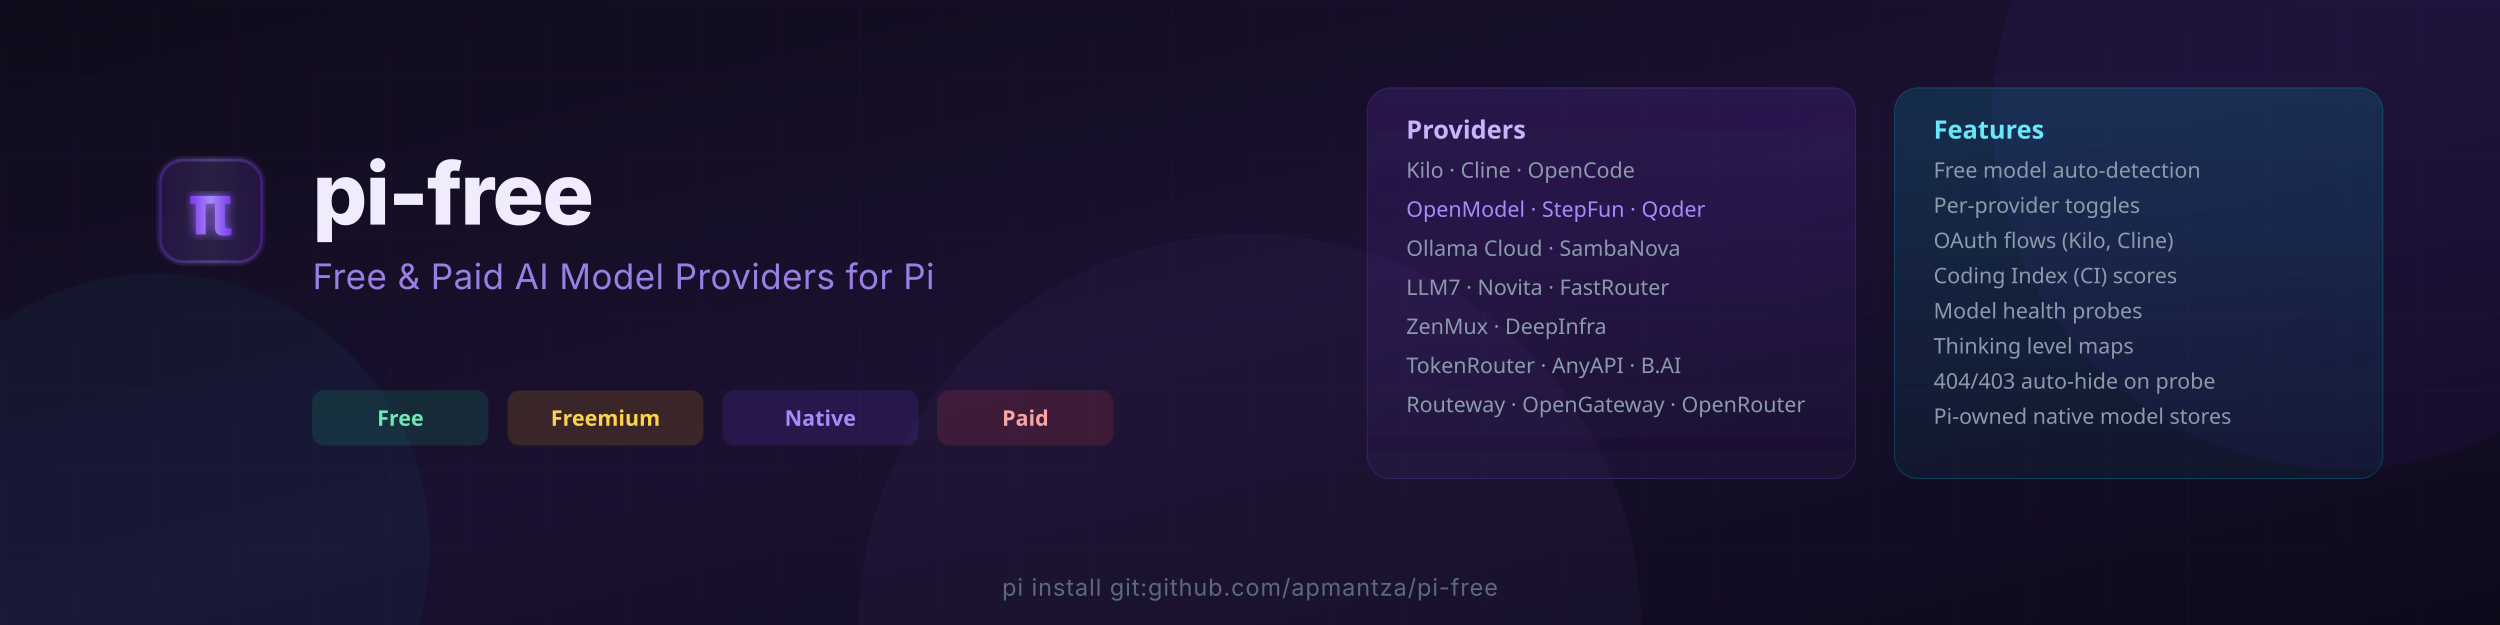
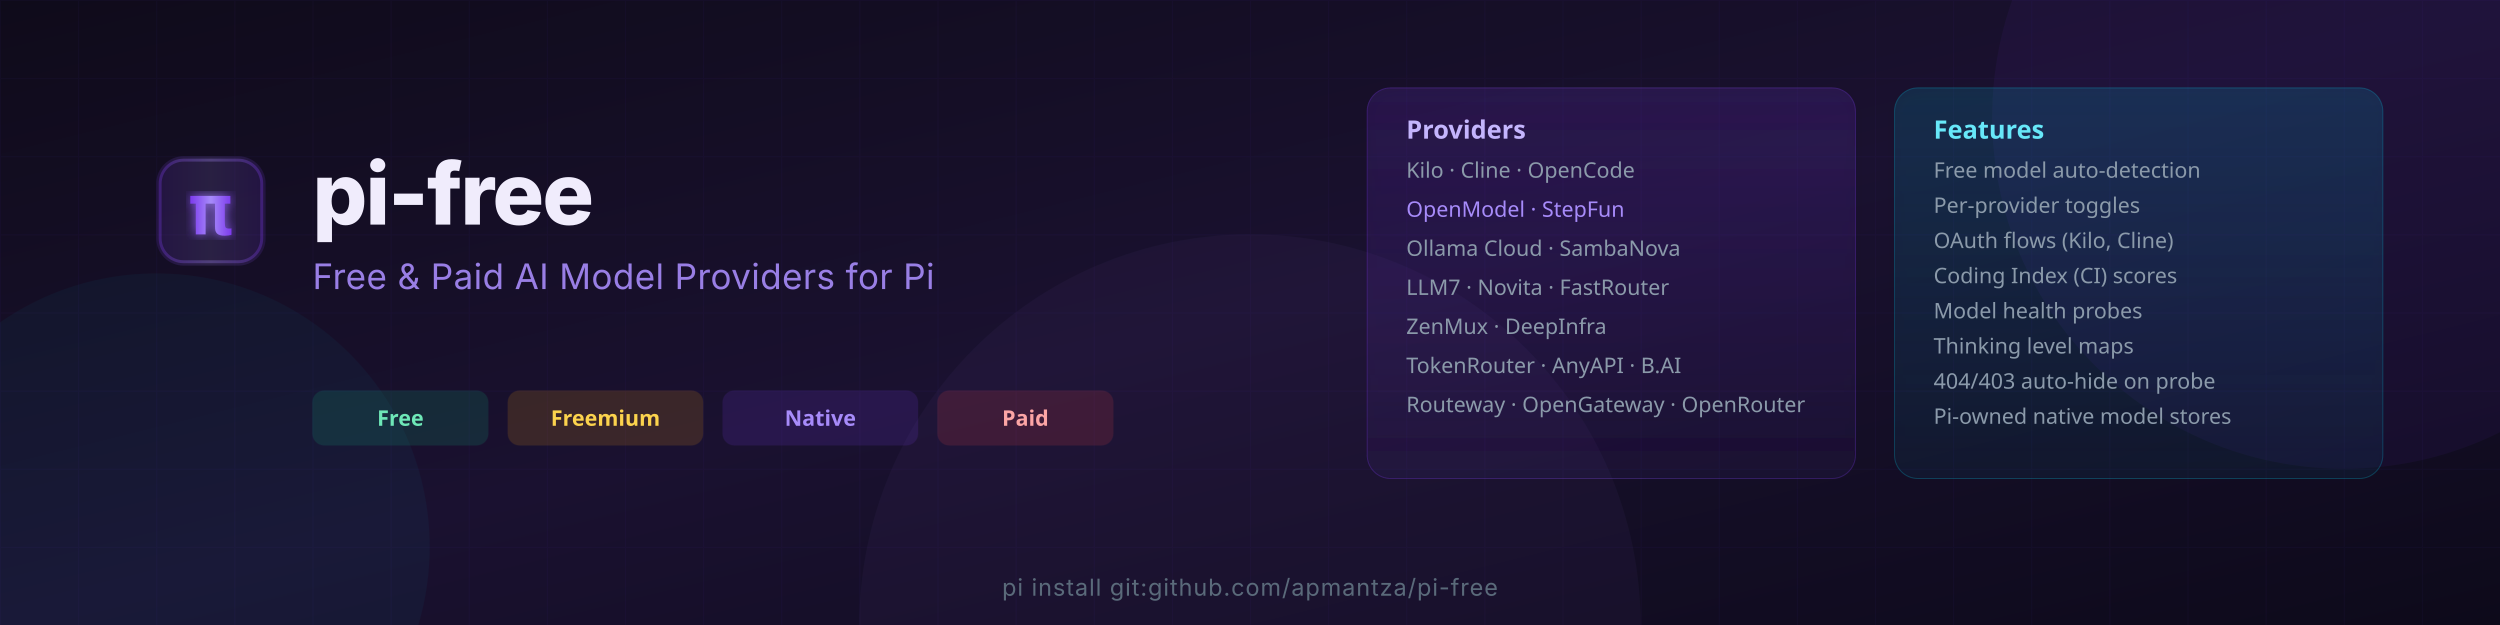
<svg xmlns="http://www.w3.org/2000/svg" viewBox="0 0 1280 320" width="1280" height="320">
  <defs>
    <linearGradient id="bg" x1="0" y1="0" x2="1" y2="1">
      <stop offset="0%" stop-color="#0f0b1a" />
      <stop offset="50%" stop-color="#1a1130" />
      <stop offset="100%" stop-color="#0d0a1a" />
    </linearGradient>
    <linearGradient id="accent" x1="0" y1="0" x2="1" y2="0">
      <stop offset="0%" stop-color="#7c3aed" />
      <stop offset="50%" stop-color="#a78bfa" />
      <stop offset="100%" stop-color="#7c3aed" />
    </linearGradient>
    <linearGradient id="accent2" x1="0" y1="0" x2="1" y2="0">
      <stop offset="0%" stop-color="#06b6d4" />
      <stop offset="50%" stop-color="#22d3ee" />
      <stop offset="100%" stop-color="#06b6d4" />
    </linearGradient>
    <linearGradient id="card1" x1="0" y1="0" x2="0" y2="1">
      <stop offset="0%" stop-color="#7c3aed" stop-opacity="0.15" />
      <stop offset="100%" stop-color="#7c3aed" stop-opacity="0.05" />
    </linearGradient>
    <linearGradient id="card2" x1="0" y1="0" x2="0" y2="1">
      <stop offset="0%" stop-color="#06b6d4" stop-opacity="0.15" />
      <stop offset="100%" stop-color="#06b6d4" stop-opacity="0.05" />
    </linearGradient>
    <filter id="glow">
      <feGaussianBlur stdDeviation="3" result="blur" />
      <feMerge>
        <feMergeNode in="blur" />
        <feMergeNode in="SourceGraphic" />
      </feMerge>
    </filter>
    <filter id="shadow">
      <feDropShadow dx="0" dy="2" stdDeviation="4" flood-color="#000" flood-opacity="0.3" />
    </filter>
    <pattern id="grid" width="40" height="40" patternUnits="userSpaceOnUse">
      <path d="M 40 0 L 0 0 0 40" fill="none" stroke="#7c3aed" stroke-opacity="0.04" stroke-width="1" />
    </pattern>
  </defs>
  <rect width="1280" height="320" fill="url(#bg)" />
  <rect width="1280" height="320" fill="url(#grid)" />
  <circle cx="1200" cy="60" r="180" fill="#7c3aed" opacity="0.06" />
  <circle cx="80" cy="280" r="140" fill="#06b6d4" opacity="0.05" />
  <circle cx="640" cy="320" r="200" fill="#a78bfa" opacity="0.04" />
  <line x1="0" y1="280" x2="1280" y2="280" stroke="url(#accent)" stroke-opacity="0.15" stroke-width="1" />
  <line x1="0" y1="282" x2="1280" y2="282" stroke="url(#accent2)" stroke-opacity="0.08" stroke-width="0.5" />
  <g transform="translate(80, 80)">
    <rect x="0" y="0" width="56" height="56" rx="14" fill="url(#accent)" opacity="0.15" />
    <rect x="2" y="2" width="52" height="52" rx="12" fill="none" stroke="url(#accent)" stroke-width="1.5" opacity="0.3" />
    <text x="28" y="40" font-family="monospace" font-size="36" font-weight="bold" fill="url(#accent)" text-anchor="middle" filter="url(#glow)">π</text>
  </g>
  <text x="160" y="115" font-family="system-ui, -apple-system, sans-serif" font-size="44" font-weight="800" fill="#f0ecfc" letter-spacing="-0.02em">
    pi-free
  </text>
  <text x="160" y="148" font-family="system-ui, -apple-system, sans-serif" font-size="18" fill="#a78bfa" letter-spacing="0.01em" opacity="0.9">
    Free &amp; Paid AI Model Providers for Pi
  </text>
  <g transform="translate(160, 200)">
    <rect x="0" y="0" width="90" height="28" rx="6" fill="#10b981" opacity="0.15" stroke="#10b981" stroke-width="0.5" stroke-opacity="0.3" />
    <text x="45" y="18" font-family="system-ui, sans-serif" font-size="11" fill="#6ee7b7" text-anchor="middle" font-weight="600">Free</text>
  </g>
  <g transform="translate(260, 200)">
    <rect x="0" y="0" width="100" height="28" rx="6" fill="#f59e0b" opacity="0.15" stroke="#f59e0b" stroke-width="0.5" stroke-opacity="0.3" />
    <text x="50" y="18" font-family="system-ui, sans-serif" font-size="11" fill="#fcd34d" text-anchor="middle" font-weight="600">Freemium</text>
  </g>
  <g transform="translate(370, 200)">
    <rect x="0" y="0" width="100" height="28" rx="6" fill="#7c3aed" opacity="0.15" stroke="#7c3aed" stroke-width="0.5" stroke-opacity="0.3" />
    <text x="50" y="18" font-family="system-ui, sans-serif" font-size="11" fill="#a78bfa" text-anchor="middle" font-weight="600">Native</text>
  </g>
  <g transform="translate(480, 200)">
    <rect x="0" y="0" width="90" height="28" rx="6" fill="#ef4444" opacity="0.15" stroke="#ef4444" stroke-width="0.5" stroke-opacity="0.3" />
    <text x="45" y="18" font-family="system-ui, sans-serif" font-size="11" fill="#fca5a5" text-anchor="middle" font-weight="600">Paid</text>
  </g>
  <g transform="translate(700, 45)">
    <rect x="0" y="0" width="250" height="200" rx="12" fill="url(#card1)" stroke="#7c3aed" stroke-width="0.5" stroke-opacity="0.2" filter="url(#shadow)" />
    <rect x="0" y="0" width="250" height="200" rx="12" fill="none" stroke="url(#accent)" stroke-width="0.5" opacity="0.1" />
    <text x="20" y="26" font-family="system-ui, sans-serif" font-size="13" font-weight="700" fill="#c4b5fd">Providers</text>
    <text x="20" y="46" font-family="system-ui, sans-serif" font-size="11" fill="#8b9aaa">Kilo · Cline · OpenCode</text>
-     <text x="20" y="66" font-family="system-ui, sans-serif" font-size="11" fill="#a78bfa">OpenModel · StepFun · Qoder</text>
+     <text x="20" y="66" font-family="system-ui, sans-serif" font-size="11" fill="#a78bfa">OpenModel · StepFun</text>
    <text x="20" y="86" font-family="system-ui, sans-serif" font-size="11" fill="#8b9aaa">Ollama Cloud · SambaNova</text>
    <text x="20" y="106" font-family="system-ui, sans-serif" font-size="11" fill="#8b9aaa">LLM7 · Novita · FastRouter</text>
    <text x="20" y="126" font-family="system-ui, sans-serif" font-size="11" fill="#8b9aaa">ZenMux · DeepInfra</text>
    <text x="20" y="146" font-family="system-ui, sans-serif" font-size="11" fill="#8b9aaa">TokenRouter · AnyAPI · B.AI</text>
    <text x="20" y="166" font-family="system-ui, sans-serif" font-size="11" fill="#8b9aaa">Routeway · OpenGateway · OpenRouter</text>
  </g>
  <g transform="translate(970, 45)">
    <rect x="0" y="0" width="250" height="200" rx="12" fill="url(#card2)" stroke="#06b6d4" stroke-width="0.5" stroke-opacity="0.2" filter="url(#shadow)" />
    <rect x="0" y="0" width="250" height="200" rx="12" fill="none" stroke="url(#accent2)" stroke-width="0.5" opacity="0.1" />
    <text x="20" y="26" font-family="system-ui, sans-serif" font-size="13" font-weight="700" fill="#67e8f9">Features</text>
    <text x="20" y="46" font-family="system-ui, sans-serif" font-size="11" fill="#8b9aaa">Free model auto-detection</text>
    <text x="20" y="64" font-family="system-ui, sans-serif" font-size="11" fill="#8b9aaa">Per-provider toggles</text>
    <text x="20" y="82" font-family="system-ui, sans-serif" font-size="11" fill="#8b9aaa">OAuth flows (Kilo, Cline)</text>
    <text x="20" y="100" font-family="system-ui, sans-serif" font-size="11" fill="#8b9aaa">Coding Index (CI) scores</text>
    <text x="20" y="118" font-family="system-ui, sans-serif" font-size="11" fill="#8b9aaa">Model health probes</text>
    <text x="20" y="136" font-family="system-ui, sans-serif" font-size="11" fill="#8b9aaa">Thinking level maps</text>
    <text x="20" y="154" font-family="system-ui, sans-serif" font-size="11" fill="#8b9aaa">404/403 auto-hide on probe</text>
    <text x="20" y="172" font-family="system-ui, sans-serif" font-size="11" fill="#8b9aaa">Pi-owned native model stores</text>
  </g>
  <text x="640" y="305" font-family="system-ui, -apple-system, sans-serif" font-size="12" fill="#5a6a7a" text-anchor="middle" letter-spacing="0.04em">
    pi install git:github.com/apmantza/pi-free
  </text>
</svg>
